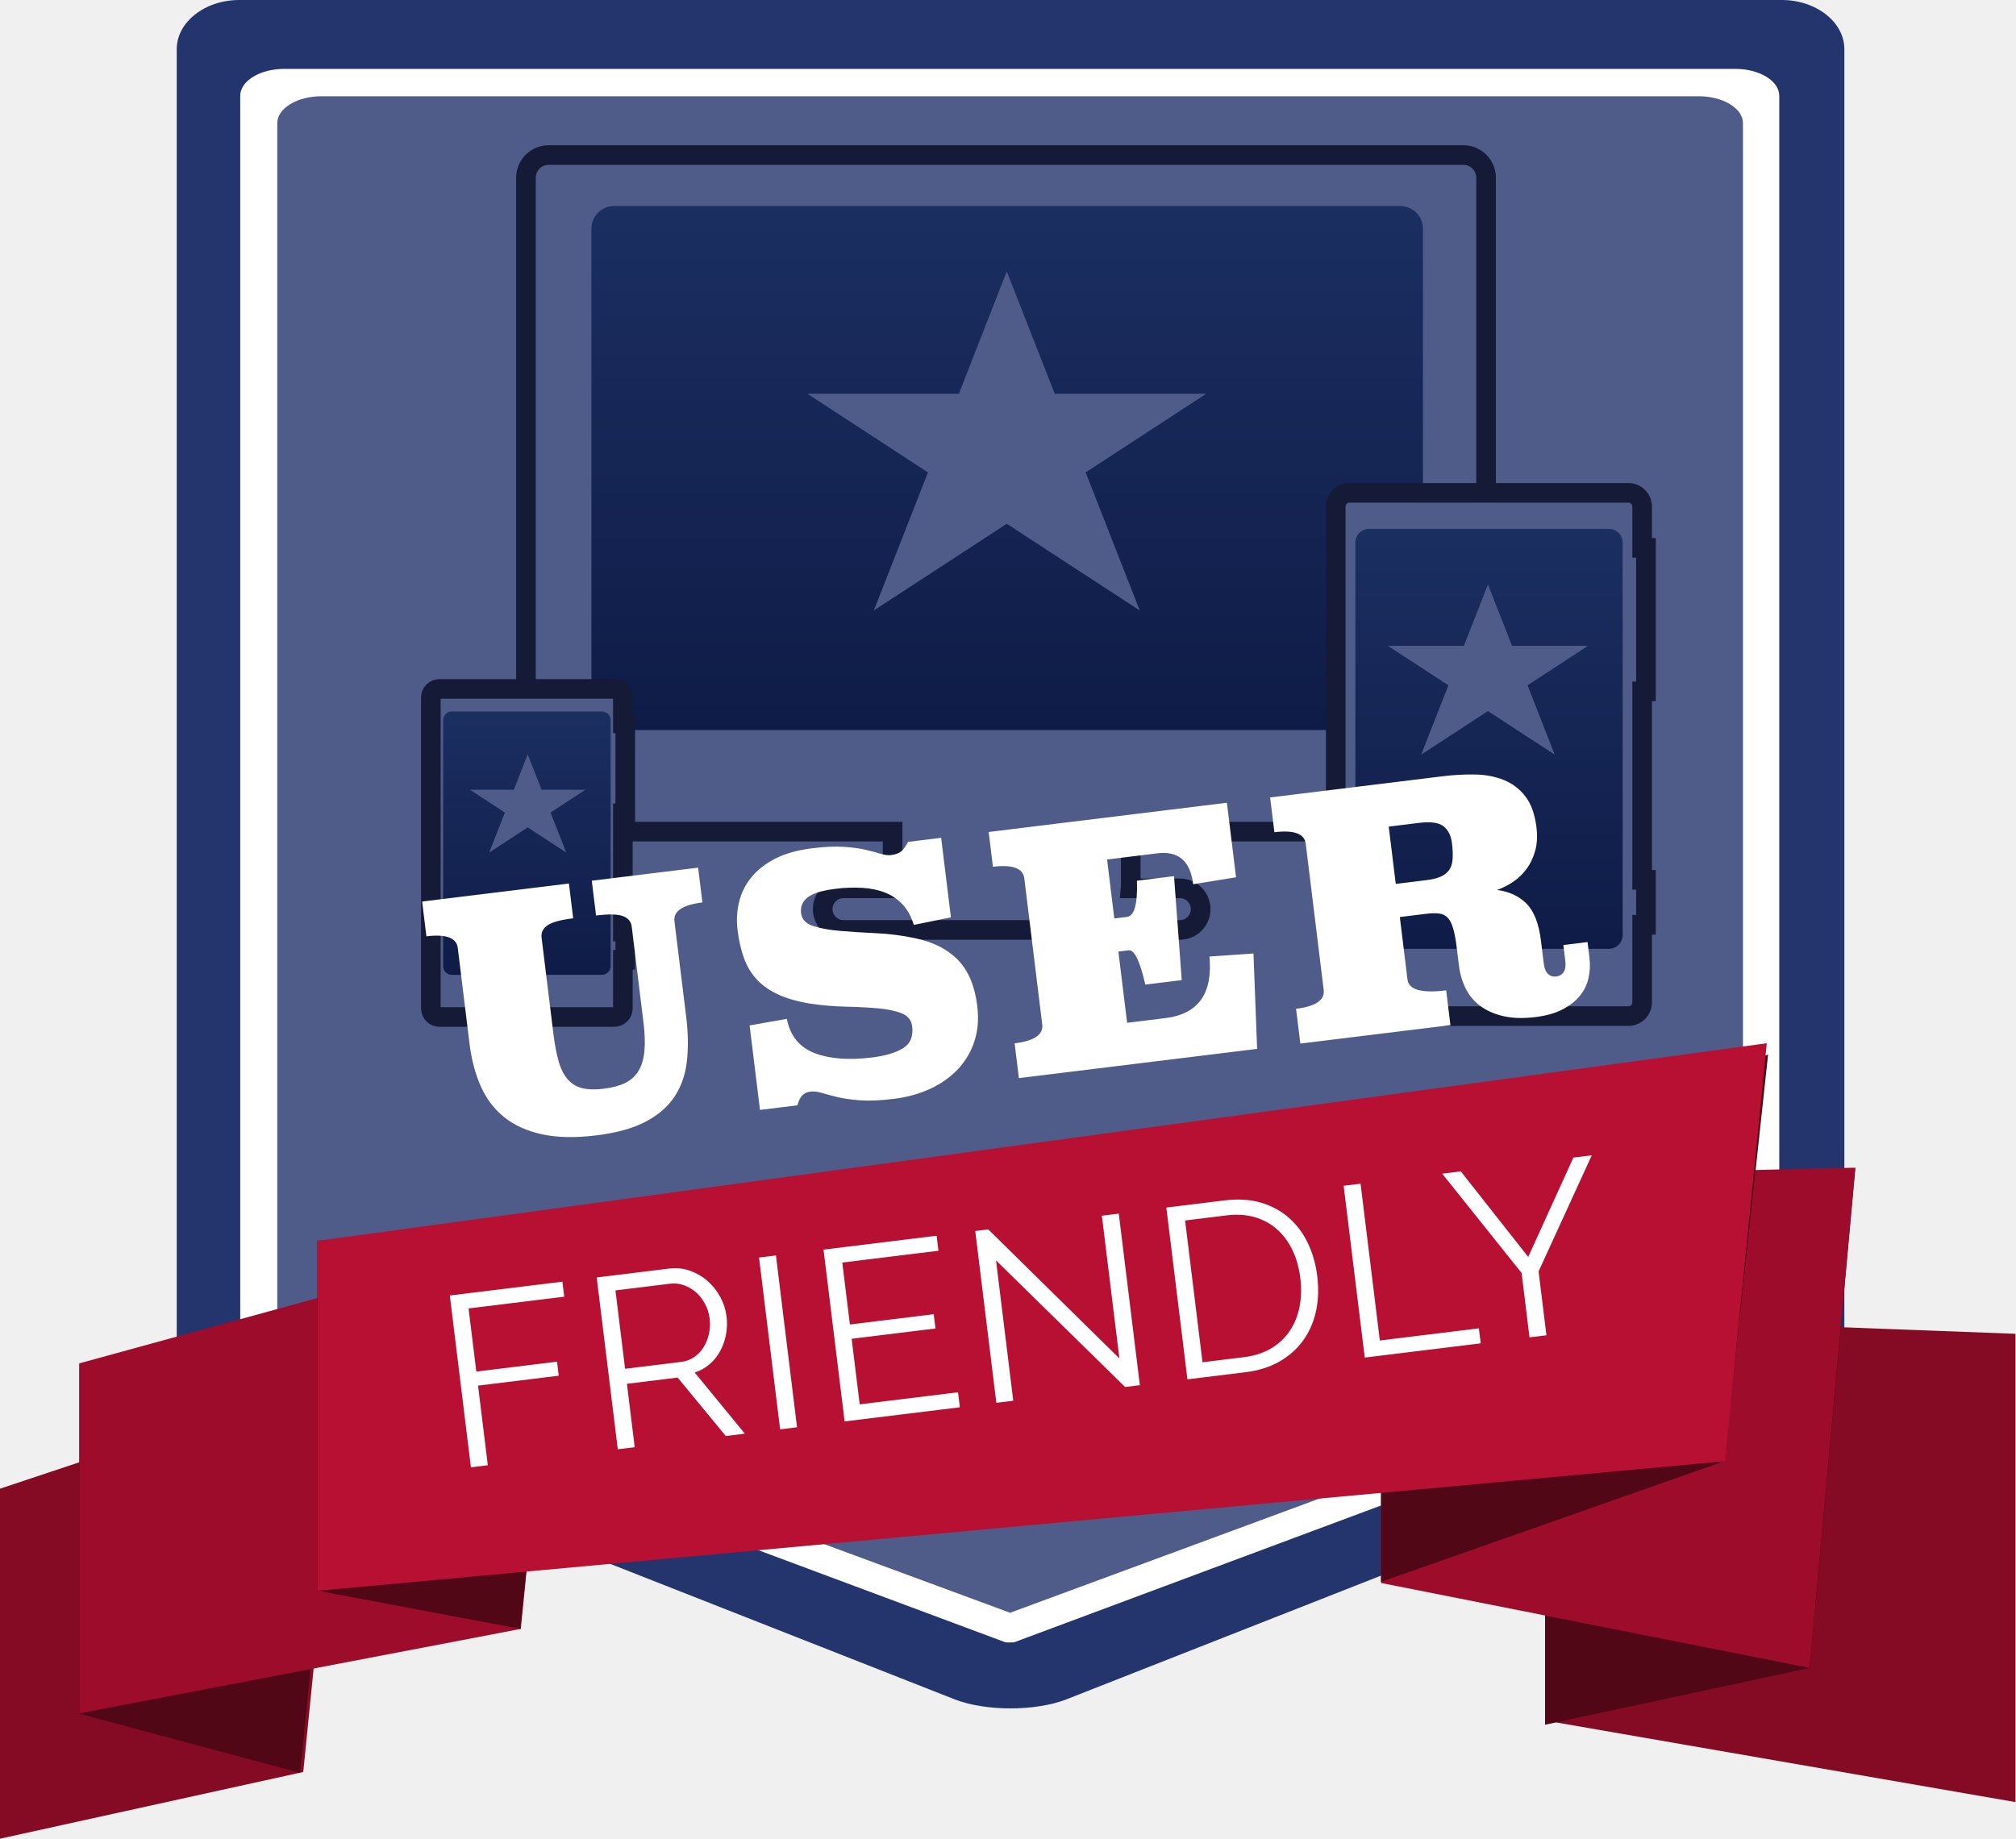
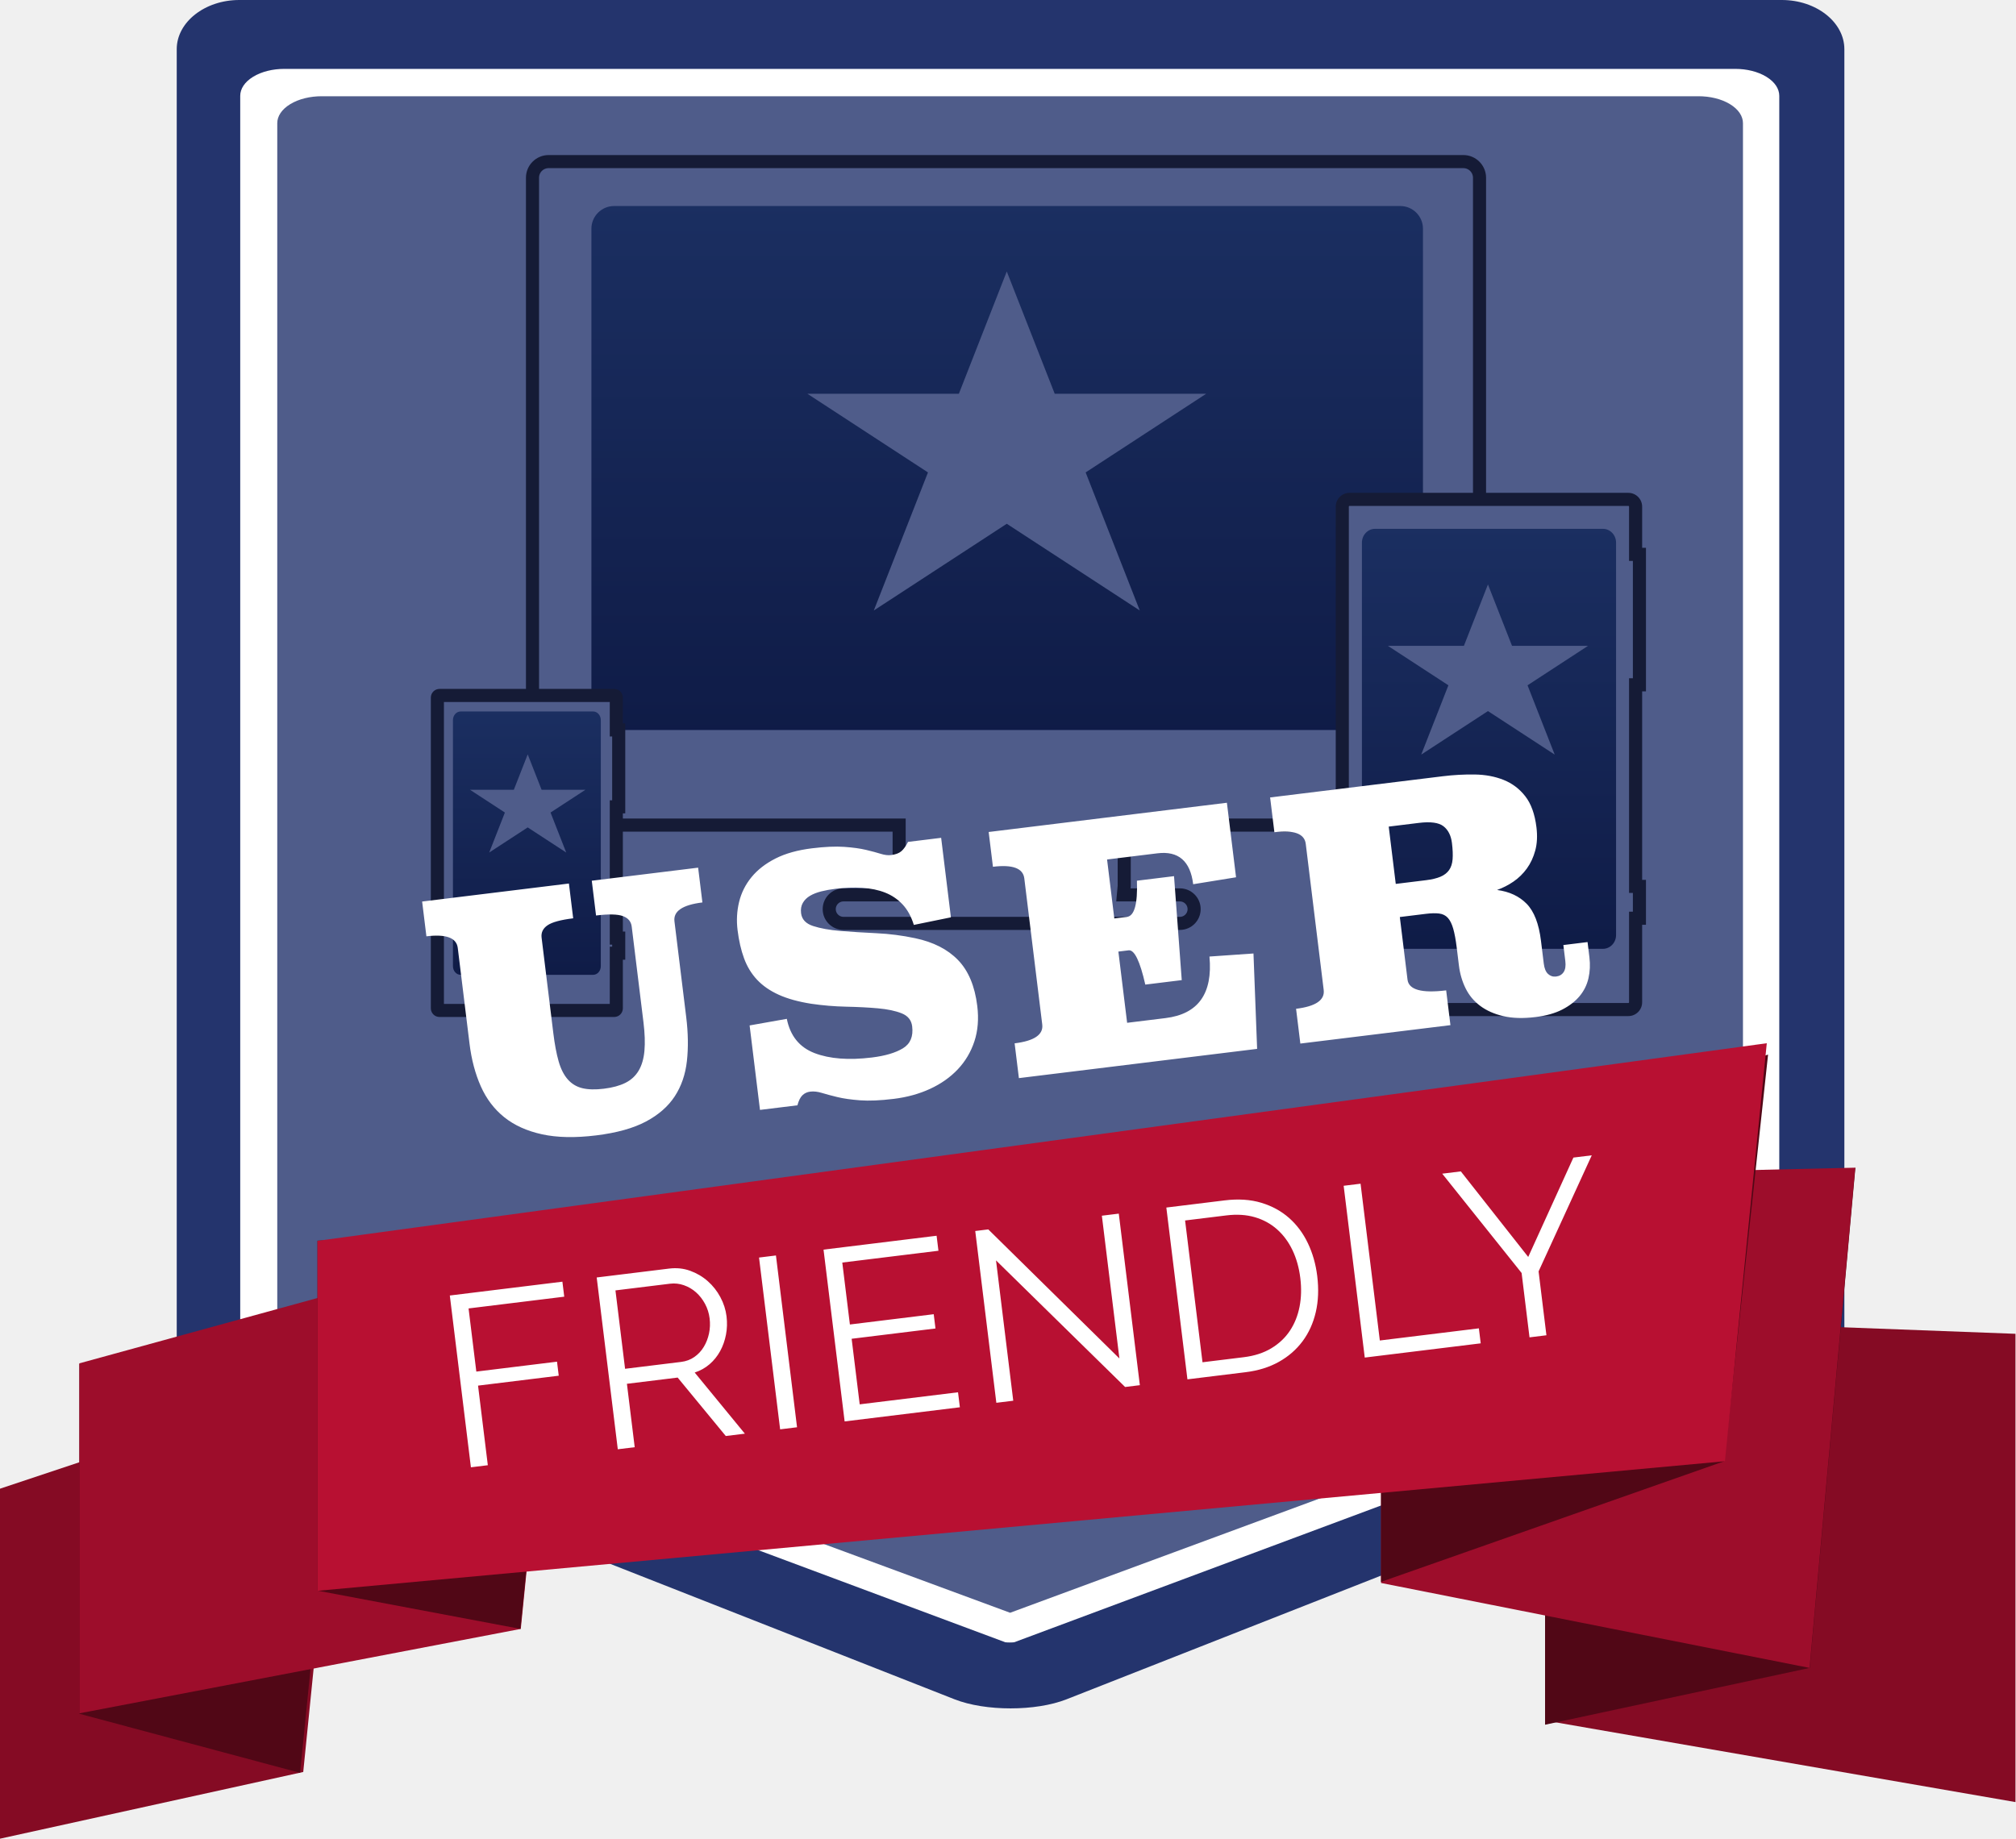
<svg xmlns="http://www.w3.org/2000/svg" xmlns:xlink="http://www.w3.org/1999/xlink" width="308px" height="281px" viewBox="0 0 308 281" version="1.1">
  <defs>
-     <path d="M15.36,18.824 C15.36,17.771 16.021,16.716 17.347,15.912 C18.672,15.107 20.409,14.706 22.145,14.706 L232.5,14.706 C234.237,14.706 235.972,15.107 237.297,15.912 C238.623,16.716 239.286,17.771 239.286,18.824 L239.286,205.107 L127.322,246.448 L15.36,205.107 L15.36,18.824 Z" id="path-1" />
-     <linearGradient x1="50%" y1="0%" x2="50%" y2="100%" id="linearGradient-3">
+     <path d="M0.36,4.824 C0.36,3.771 1.021,2.716 2.347,1.912 C3.672,1.107 5.409,0.706 7.145,0.706 L217.5,0.706 C219.237,0.706 220.972,1.107 222.297,1.912 C223.623,2.716 224.286,3.771 224.286,4.824 L224.286,191.107 L112.322,232.448 L0.36,191.107 L0.36,4.824 Z" id="path-1" />
+     <path d="M143.763,0.209 L4.016,0.209 C2.103,0.209 0.551,1.76 0.551,3.674 L0.551,100.135 C0.551,102.048 2.103,103.598 4.016,103.598 L56.566,103.598 L56.566,111.911 C56.566,112.034 56.59,112.145 56.603,112.264 L49.062,112.264 C47.309,112.264 45.885,113.687 45.885,115.441 C45.885,117.194 47.309,118.619 49.062,118.619 L100.456,118.619 C102.209,118.619 103.632,117.196 103.632,115.441 C103.632,113.687 102.209,112.264 100.456,112.264 L92.916,112.264 C92.926,112.149 92.953,112.034 92.953,111.911 L92.953,103.598 L143.77,103.598 C145.682,103.598 147.236,102.047 147.236,100.135 L147.236,3.674 C147.23,1.76 145.68,0.209 143.763,0.209 L143.763,0.209 Z" id="path-3" />
+     <mask id="mask-4" maskContentUnits="userSpaceOnUse" maskUnits="objectBoundingBox" x="0" y="0" width="146.684" height="118.411" fill="white">
+       <use xlink:href="#path-3" />
+     </mask>
+     <linearGradient x1="50%" y1="0%" x2="50%" y2="100%" id="linearGradient-5">
      <stop stop-color="#5681B3" offset="0%" />
      <stop stop-color="#314C83" offset="100%" />
    </linearGradient>
+     <path d="M29.722,6.058 L29.356,6.058 L29.356,2.115 C29.356,1.384 28.763,0.79 28.032,0.79 L1.344,0.79 C0.613,0.79 0.02,1.384 0.02,2.115 L0.02,49.597 C0.02,50.329 0.613,50.922 1.344,50.922 L28.032,50.922 C28.763,50.922 29.356,50.329 29.356,49.597 L29.356,42.175 L29.722,42.175 L29.722,37.868 L29.356,37.868 L29.356,19.809 L29.722,19.809 L29.722,6.058 Z" id="path-6" />
+     <mask id="mask-7" maskContentUnits="userSpaceOnUse" maskUnits="objectBoundingBox" x="0" y="0" width="29.702" height="50.133" fill="white">
+       <use xlink:href="#path-6" />
+     </mask>
+     <path d="M47.665,31.162 L47.665,9.229 L47.08,9.229 L47.08,2.941 C47.08,1.775 46.135,0.827 44.969,0.827 L2.38,0.827 C1.215,0.827 0.269,1.775 0.269,2.941 L0.269,78.672 C0.269,79.839 1.215,80.786 2.38,80.786 L44.969,80.786 C46.135,80.786 47.08,79.839 47.08,78.672 L47.08,66.834 L47.665,66.834 L47.665,59.964 L47.08,59.964 L47.08,31.162 L47.665,31.162 L47.665,31.162 Z" id="path-8" />
+     <mask id="mask-9" maskContentUnits="userSpaceOnUse" maskUnits="objectBoundingBox" x="0" y="0" width="47.397" height="79.959" fill="white">
+       <use xlink:href="#path-8" />
+     </mask>
  </defs>
  <g id="Page-1" stroke="none" stroke-width="1" fill="none" fill-rule="evenodd">
    <g id="Desktop" transform="translate(-106, -1023)">
      <g id="Group-4" transform="translate(106, 1023)">
-         <g id="Group" transform="translate(27, 0)">
-           <path d="M254.778,205.408 C254.778,209.543 250.934,214.436 246.238,216.284 L135.935,259.675 C131.233,261.521 123.546,261.521 118.842,259.675 L8.546,216.284 C3.844,214.436 0,209.543 0,205.408 L0,7.516 C0,3.383 4.298,0 9.554,0 L245.223,0 C250.483,0 254.778,3.383 254.778,7.516 L254.778,205.408" id="Fill-57" fill="#24346D" />
-           <path d="M127.267,250.989 C126.973,250.989 126.739,250.973 126.588,250.956 L11.154,207.906 C10.466,207.377 9.701,206.207 9.701,205.638 L9.701,14.647 C9.701,13.592 10.357,12.539 11.669,11.734 C12.982,10.93 14.7,10.527 16.42,10.527 L238.117,10.527 C239.835,10.527 241.554,10.93 242.866,11.734 C244.179,12.539 244.834,13.592 244.834,14.647 L244.834,205.638 C244.834,206.207 244.069,207.377 243.381,207.906 L127.946,250.956 C127.796,250.973 127.563,250.989 127.267,250.989" id="Fill-58" fill="#FFFFFF" />
+         <path d="M281.778,205.408 C281.778,209.543 277.934,214.436 273.238,216.284 L162.935,259.675 C158.233,261.521 150.546,261.521 145.842,259.675 L35.546,216.284 C30.844,214.436 27,209.543 27,205.408 L27,7.516 C27,3.383 31.298,0 36.554,0 L272.223,0 C277.483,0 281.778,3.383 281.778,7.516 L281.778,205.408" id="Fill-57" fill="#24346D" />
+         <path d="M154.267,250.989 C153.973,250.989 153.739,250.973 153.588,250.956 L38.154,207.906 C37.466,207.377 36.701,206.207 36.701,205.638 L36.701,14.647 C36.701,13.592 37.357,12.539 38.669,11.734 C39.982,10.93 41.7,10.527 43.42,10.527 L265.117,10.527 C266.835,10.527 268.554,10.93 269.866,11.734 C271.179,12.539 271.834,13.592 271.834,14.647 L271.834,205.638 C271.834,206.207 271.069,207.377 270.381,207.906 L154.946,250.956 C154.796,250.973 154.563,250.989 154.267,250.989" id="Fill-58" fill="#FFFFFF" />
+         <g id="Group-10" transform="translate(42, 14)">
          <mask id="mask-2" fill="white">
            <use xlink:href="#path-1" />
          </mask>
          <use id="Fill-59" fill-opacity="0.8" fill="#24346D" xlink:href="#path-1" />
          <g id="Group-2" style="mix-blend-mode: multiply;" mask="url(#mask-2)">
-             <g transform="translate(38.80315, 23.48415)">
-               <g id="Layer_8_14_" transform="translate(14.55118, 0)">
-                 <path d="M143.211,0.209 L3.465,0.209 C1.552,0.209 0,1.76 0,3.674 L0,100.135 C0,102.048 1.552,103.598 3.465,103.598 L56.015,103.598 L56.015,111.911 C56.015,112.034 56.039,112.145 56.052,112.264 L48.511,112.264 C46.757,112.264 45.334,113.687 45.334,115.441 C45.334,117.194 46.757,118.619 48.511,118.619 L99.905,118.619 C101.658,118.619 103.081,117.196 103.081,115.441 C103.081,113.687 101.658,112.264 99.905,112.264 L92.365,112.264 C92.375,112.149 92.402,112.034 92.402,111.911 L92.402,103.598 L143.219,103.598 C145.131,103.598 146.684,102.047 146.684,100.135 L146.684,3.674 C146.679,1.76 145.128,0.209 143.211,0.209 L143.211,0.209 Z" id="Shape" stroke="#444B64" stroke-width="3" fill="#FFFFFF" />
-                 <path d="M133.579,88.071 L13.464,88.071 C11.552,88.071 10,86.52 10,84.605 L10,11.465 C10,9.552 11.552,8 13.464,8 L133.579,8 C135.492,8 137.043,9.552 137.043,11.465 L137.043,84.605 C137.043,86.52 135.492,88.071 133.579,88.071 Z" id="Path" fill="url(#linearGradient-3)" />
-                 <polyline id="Fill-476" fill="#FFFFFF" points="85.507 48.706 103.921 36.689 80.786 36.689 73.458 18 66.138 36.689 43 36.689 61.419 48.706 53.143 69.805 73.458 56.554 93.777 69.805 85.507 48.706" />
+             <g transform="translate(23.80315, 9.48415)">
+               <g id="Group-11" transform="translate(14, 0)">
+                 <use id="Shape" stroke="#444B64" mask="url(#mask-4)" stroke-width="4" fill="#FFFFFF" xlink:href="#path-3" />
+                 <path d="M134.131,88.071 L14.015,88.071 C12.103,88.071 10.551,86.52 10.551,84.605 L10.551,11.465 C10.551,9.552 12.103,8 14.015,8 L134.131,8 C136.043,8 137.594,9.552 137.594,11.465 L137.594,84.605 C137.594,86.52 136.043,88.071 134.131,88.071 Z" id="Path" fill="url(#linearGradient-5)" />
+                 <polyline id="Fill-476" fill="#FFFFFF" points="86.059 48.706 104.472 36.689 81.337 36.689 74.009 18 66.689 36.689 43.551 36.689 61.97 48.706 53.695 69.805 74.009 56.554 94.329 69.805 86.059 48.706" />
              </g>
-               <g id="Capa_1" transform="translate(138.2362, 51.82709)">
-                 <path d="M47.429,30.335 L47.429,8.402 L46.844,8.402 L46.844,2.114 C46.844,0.948 45.899,-8.52651283e-14 44.732,-8.52651283e-14 L2.144,-8.52651283e-14 C0.978,-8.52651283e-14 0.032,0.948 0.032,2.114 L0.032,77.845 C0.032,79.012 0.978,79.959 2.144,79.959 L44.732,79.959 C45.898,79.959 46.844,79.012 46.844,77.845 L46.844,66.007 L47.429,66.007 L47.429,59.137 L46.844,59.137 L46.844,30.335 L47.429,30.335 L47.429,30.335 Z" id="Shape" stroke="#444B64" stroke-width="3" fill="#FFFFFF" />
-                 <path d="M43.865,67.566 C43.865,68.733 42.92,69.68 41.754,69.68 L5.143,69.68 C3.977,69.68 3.031,68.733 3.031,67.566 L3.031,7.614 C3.031,6.447 3.977,5.5 5.143,5.5 L41.754,5.5 C42.92,5.5 43.865,6.447 43.865,7.614 L43.865,67.566 L43.865,67.566 Z" id="Path" fill="url(#linearGradient-3)" />
-                 <polygon id="Fill-476" fill="#FFFFFF" points="38.575 23.38 26.964 23.38 23.286 14 19.613 23.38 8 23.38 17.244 29.411 13.091 40 23.286 33.35 33.484 40 29.334 29.411" />
+               <g id="Group-12" transform="translate(0, 81)">
+                 <use id="Shape" stroke="#444B64" mask="url(#mask-7)" stroke-width="4" fill="#FFFFFF" xlink:href="#path-6" />
+                 <path d="M25.987,43.152 C25.987,43.884 25.464,44.478 24.819,44.478 L4.565,44.478 C3.92,44.478 3.397,43.884 3.397,43.152 L3.397,5.563 C3.397,4.832 3.92,4.238 4.565,4.238 L24.819,4.238 C25.464,4.238 25.987,4.832 25.987,5.563 L25.987,43.152 L25.987,43.152 Z" id="Path" fill="url(#linearGradient-5)" />
+                 <polyline id="Fill-476" fill="#FFFFFF" points="18.308 19.68 23.639 16.201 16.941 16.201 14.819 10.79 12.7 16.201 6 16.201 11.333 19.68 8.937 25.79 14.819 21.953 20.702 25.79 18.308 19.68" />
              </g>
-               <g id="Capa_1" transform="translate(0, 81.78963)">
-                 <path d="M29.722,5.268 L29.356,5.268 L29.356,1.325 C29.356,0.594 28.763,0 28.032,0 L1.344,0 C0.613,0 0.02,0.594 0.02,1.325 L0.02,48.807 C0.02,49.539 0.613,50.133 1.344,50.133 L28.032,50.133 C28.763,50.133 29.356,49.539 29.356,48.807 L29.356,41.386 L29.722,41.386 L29.722,37.078 L29.356,37.078 L29.356,19.019 L29.722,19.019 L29.722,5.268 Z" id="Shape" stroke="#444B64" stroke-width="3" fill="#FFFFFF" />
-                 <path d="M27.489,42.363 C27.489,43.095 26.897,43.688 26.166,43.688 L3.223,43.688 C2.492,43.688 1.899,43.095 1.899,42.363 L1.899,4.774 C1.899,4.042 2.492,3.448 3.223,3.448 L26.166,3.448 C26.897,3.448 27.489,4.042 27.489,4.774 L27.489,42.363 L27.489,42.363 Z" id="Path" fill="url(#linearGradient-3)" />
-                 <polyline id="Fill-476" fill="#FFFFFF" points="18.308 18.891 23.639 15.411 16.941 15.411 14.819 10 12.7 15.411 6 15.411 11.333 18.891 8.937 25 14.819 21.163 20.702 25 18.308 18.891" />
+               <g id="Group-13" transform="translate(138, 51)">
+                 <use id="Shape" stroke="#444B64" mask="url(#mask-9)" stroke-width="4" fill="#FFFFFF" xlink:href="#path-8" />
+                 <path d="M43.097,68.393 C43.097,69.56 42.198,70.507 41.089,70.507 L6.275,70.507 C5.167,70.507 4.267,69.56 4.267,68.393 L4.267,8.441 C4.267,7.274 5.167,6.327 6.275,6.327 L41.089,6.327 C42.198,6.327 43.097,7.274 43.097,8.441 L43.097,68.393 L43.097,68.393 Z" id="Path" fill="url(#linearGradient-5)" />
+                 <polygon id="Fill-476" fill="#FFFFFF" points="38.811 24.207 27.2 24.207 23.522 14.827 19.849 24.207 8.236 24.207 17.48 30.238 13.327 40.827 23.522 34.177 33.721 40.827 29.57 30.238" />
              </g>
            </g>
          </g>
        </g>
        <path d="M108.624,132.176 C105.564,132.176 104.034,132.958 104.034,134.522 L104.034,149.261 C104.034,151.709 103.796,153.936 103.32,155.942 C102.844,157.948 102.011,159.656 100.821,161.067 C99.631,162.478 98.016,163.575 95.976,164.357 C93.936,165.139 91.335,165.53 88.173,165.53 C84.943,165.53 82.214,165.139 79.987,164.357 C77.76,163.575 75.958,162.478 74.581,161.067 C73.204,159.656 72.21,157.948 71.598,155.942 C70.986,153.936 70.68,151.709 70.68,149.261 L70.68,134.522 C70.68,132.958 69.167,132.176 66.141,132.176 L66.141,126.821 L88.734,126.821 L88.734,132.176 C86.796,132.176 85.453,132.371 84.705,132.762 C83.957,133.153 83.583,133.74 83.583,134.522 L83.583,149.261 C83.583,150.961 83.676,152.406 83.863,153.596 C84.05,154.786 84.399,155.755 84.909,156.503 C85.419,157.251 86.099,157.786 86.949,158.109 C87.799,158.432 88.887,158.594 90.213,158.594 C91.539,158.594 92.661,158.432 93.579,158.109 C94.497,157.786 95.245,157.251 95.823,156.503 C96.401,155.755 96.817,154.786 97.072,153.596 C97.327,152.406 97.455,150.961 97.455,149.261 L97.455,134.522 C97.455,133.74 97.072,133.153 96.307,132.762 C95.542,132.371 94.191,132.176 92.253,132.176 L92.253,126.821 L108.624,126.821 L108.624,132.176 Z M146.03,139.061 L140.267,139.52 C140.029,138.194 139.587,137.089 138.941,136.205 C138.295,135.321 137.487,134.615 136.518,134.088 C135.549,133.561 134.427,133.179 133.152,132.941 C131.877,132.703 130.509,132.584 129.047,132.584 C128.265,132.584 127.534,132.626 126.854,132.711 C126.174,132.796 125.579,132.949 125.069,133.17 C124.559,133.391 124.151,133.706 123.845,134.114 C123.539,134.522 123.386,135.032 123.386,135.644 C123.386,136.596 123.913,137.318 124.967,137.811 C126.021,138.304 127.364,138.721 128.996,139.061 C130.628,139.401 132.438,139.741 134.427,140.081 C136.416,140.421 138.346,140.914 140.216,141.56 C142.902,142.478 144.933,143.846 146.31,145.665 C147.687,147.484 148.376,149.924 148.376,152.984 C148.376,154.99 148.01,156.766 147.279,158.313 C146.548,159.86 145.537,161.169 144.245,162.24 C142.953,163.311 141.431,164.127 139.68,164.688 C137.929,165.249 136.034,165.53 133.994,165.53 C131.92,165.53 130.203,165.394 128.843,165.122 C127.483,164.85 126.352,164.544 125.451,164.204 C124.55,163.864 123.794,163.558 123.182,163.286 C122.57,163.014 121.992,162.878 121.448,162.878 C120.972,162.878 120.555,163.014 120.198,163.286 C119.841,163.558 119.527,164.034 119.255,164.714 L113.492,164.714 L113.492,151.709 L119.255,151.403 C119.459,154.055 120.649,155.959 122.825,157.115 C125.001,158.271 127.874,158.849 131.444,158.849 C133.484,158.849 135.107,158.577 136.314,158.033 C137.521,157.489 138.125,156.435 138.125,154.871 C138.125,153.919 137.674,153.196 136.773,152.703 C135.872,152.21 134.708,151.811 133.28,151.505 C131.852,151.199 130.254,150.918 128.486,150.663 C126.718,150.408 124.967,150.043 123.233,149.567 C121.329,149.023 119.748,148.368 118.49,147.603 C117.232,146.838 116.229,145.946 115.481,144.926 C114.733,143.906 114.206,142.741 113.9,141.432 C113.594,140.123 113.441,138.653 113.441,137.021 C113.441,135.525 113.696,134.105 114.206,132.762 C114.716,131.419 115.498,130.246 116.552,129.243 C117.606,128.24 118.932,127.45 120.53,126.872 C122.128,126.294 124.032,126.005 126.242,126.005 C128.214,126.005 129.854,126.132 131.163,126.387 C132.472,126.642 133.56,126.931 134.427,127.254 C135.294,127.577 136.008,127.866 136.569,128.121 C137.13,128.376 137.649,128.504 138.125,128.504 C138.805,128.504 139.34,128.376 139.731,128.121 C140.122,127.866 140.522,127.433 140.93,126.821 L146.03,126.821 L146.03,139.061 Z M190.014,138.296 L183.384,138.551 C183.384,134.981 181.769,133.196 178.539,133.196 L170.787,133.196 L170.787,142.274 L172.725,142.274 C173.881,142.274 174.612,140.506 174.918,136.97 L180.63,136.97 L179.865,152.882 L174.255,152.882 C173.881,149.21 173.252,147.374 172.368,147.374 L170.787,147.374 L170.787,158.339 L176.703,158.339 C181.735,158.339 184.336,155.5 184.506,149.822 L191.238,150.179 L190.014,164.714 L153.345,164.714 L153.345,159.359 C156.371,159.359 157.884,158.577 157.884,157.013 L157.884,134.522 C157.884,132.958 156.371,132.176 153.345,132.176 L153.345,126.821 L190.014,126.821 L190.014,138.296 Z M232.826,165.071 C230.922,165.071 229.298,164.824 227.955,164.331 C226.612,163.838 225.507,163.175 224.64,162.342 C223.773,161.509 223.144,160.532 222.753,159.41 C222.362,158.288 222.167,157.098 222.167,155.84 L222.167,153.035 C222.167,151.845 222.107,150.876 221.988,150.128 C221.869,149.38 221.665,148.802 221.376,148.394 C221.087,147.986 220.679,147.714 220.152,147.578 C219.625,147.442 218.954,147.374 218.138,147.374 L214.109,147.374 L214.109,157.013 C214.109,158.577 215.996,159.359 219.77,159.359 L219.77,164.714 L196.667,164.714 L196.667,159.359 C199.693,159.359 201.206,158.577 201.206,157.013 L201.206,134.522 C201.206,132.958 199.693,132.176 196.667,132.176 L196.667,126.821 L223.238,126.821 C224.904,126.821 226.536,126.931 228.134,127.152 C229.732,127.373 231.151,127.824 232.392,128.504 C233.633,129.184 234.628,130.144 235.376,131.385 C236.124,132.626 236.498,134.267 236.498,136.307 C236.498,137.633 236.294,138.797 235.886,139.8 C235.478,140.803 234.942,141.662 234.279,142.376 C233.616,143.09 232.86,143.668 232.01,144.11 C231.16,144.552 230.276,144.875 229.358,145.079 C231.194,145.555 232.605,146.439 233.591,147.731 C234.577,149.023 235.07,150.978 235.07,153.596 L235.07,157.115 C235.07,157.863 235.223,158.415 235.529,158.772 C235.835,159.129 236.226,159.308 236.702,159.308 C237.212,159.308 237.62,159.129 237.926,158.772 C238.232,158.415 238.385,157.863 238.385,157.115 L238.385,154.667 L242.108,154.667 L242.108,157.013 C242.108,158.135 241.929,159.189 241.572,160.175 C241.215,161.161 240.654,162.011 239.889,162.725 C239.124,163.439 238.164,164.008 237.008,164.433 C235.852,164.858 234.458,165.071 232.826,165.071 L232.826,165.071 Z M214.109,142.274 L218.75,142.274 C219.668,142.274 220.424,142.189 221.019,142.019 C221.614,141.849 222.09,141.568 222.447,141.177 C222.804,140.786 223.051,140.259 223.187,139.596 C223.323,138.933 223.391,138.109 223.391,137.123 C223.391,135.967 223.068,135.066 222.422,134.42 C221.776,133.774 220.552,133.451 218.75,133.451 L214.109,133.451 L214.109,142.274 Z" id="USER-Copy" fill="#FFFFFF" transform="translate(154.7874, 145.7673) rotate(-7) translate(-154.7874, -145.7673) " />
        <g id="Group-3" transform="translate(0, 159)">
          <polyline id="Fill-73" fill="#850B24" points="236.052 42.11 307.919 44.82 307.919 116.379 236.052 103.913 236.052 42.11" />
          <polyline id="Fill-74" fill="#510716" points="236.052 42.753 283.465 19.435 276.489 95.874 236.052 104.556 236.052 42.753" />
          <polyline id="Fill-75" fill="#9D0D2B" points="276.461 95.874 210.992 82.894 210.992 21.091 283.438 19.435 276.461 95.874" />
          <polygon id="Fill-76" fill="#510716" points="210.992 82.726 210.992 20.923 270.122 2.153 263.426 64.292" />
          <polyline id="Fill-77" fill="#850B24" points="46.328 111.778 0 121.972 0 68.491 52.431 51.017 46.328 111.778" />
          <polyline id="Fill-78" fill="#510716" points="45.845 111.913 12.126 102.879 12.126 49.398 51.949 51.153 45.845 111.913" />
          <polyline id="Fill-79" fill="#9D0D2B" points="79.563 89.914 12.126 102.814 12.126 49.332 85.665 29.153 79.563 89.914" />
          <polyline id="Fill-80" fill="#510716" points="79.508 89.914 48.504 84.068 48.504 30.587 85.609 29.153 79.508 89.914" />
          <polygon id="Fill-81" fill="#B81032" points="48.504 84.094 48.504 30.613 269.926 0.416 263.532 64.292" />
          <path d="M69.678,54.607 L69.678,28.158 L87.008,28.158 L87.008,30.468 L72.281,30.468 L72.281,40.191 L84.702,40.191 L84.702,42.351 L72.281,42.351 L72.281,54.607 L69.678,54.607 Z M92.287,54.607 L92.287,28.158 L103.443,28.158 C104.583,28.158 105.631,28.4 106.585,28.884 C107.54,29.369 108.364,30.002 109.058,30.784 C109.753,31.567 110.292,32.454 110.676,33.448 C111.06,34.441 111.252,35.447 111.252,36.465 C111.252,37.434 111.11,38.359 110.825,39.241 C110.54,40.122 110.143,40.917 109.635,41.625 C109.127,42.333 108.513,42.929 107.794,43.413 C107.075,43.897 106.269,44.226 105.377,44.4 L111.847,54.607 L108.91,54.607 L102.699,44.847 L94.89,44.847 L94.89,54.607 L92.287,54.607 Z M94.89,42.537 L103.517,42.537 C104.286,42.537 104.986,42.37 105.618,42.034 C106.251,41.699 106.79,41.246 107.236,40.675 C107.682,40.104 108.029,39.458 108.277,38.738 C108.525,38.017 108.649,37.26 108.649,36.465 C108.649,35.671 108.507,34.907 108.222,34.174 C107.937,33.442 107.552,32.802 107.069,32.256 C106.585,31.709 106.015,31.275 105.358,30.952 C104.701,30.629 104.013,30.468 103.294,30.468 L94.89,30.468 L94.89,42.537 Z M117.275,54.607 L117.275,28.158 L119.878,28.158 L119.878,54.607 L117.275,54.607 Z M144.941,52.298 L144.941,54.607 L127.203,54.607 L127.203,28.158 L144.607,28.158 L144.607,30.468 L129.806,30.468 L129.806,40.004 L142.71,40.004 L142.71,42.202 L129.806,42.202 L129.806,52.298 L144.941,52.298 Z M153.158,33.001 L153.158,54.607 L150.555,54.607 L150.555,28.158 L152.563,28.158 L170.041,50.174 L170.041,28.195 L172.645,28.195 L172.645,54.607 L170.376,54.607 L153.158,33.001 Z M179.969,54.607 L179.969,28.158 L188.931,28.158 C191.039,28.158 192.879,28.506 194.454,29.201 C196.028,29.896 197.342,30.84 198.396,32.032 C199.449,33.224 200.243,34.621 200.776,36.223 C201.309,37.825 201.575,39.532 201.575,41.345 C201.575,43.357 201.278,45.176 200.683,46.803 C200.088,48.43 199.239,49.82 198.135,50.975 C197.032,52.13 195.706,53.024 194.156,53.657 C192.607,54.291 190.865,54.607 188.931,54.607 L179.969,54.607 Z M198.972,41.345 C198.972,39.756 198.749,38.297 198.303,36.968 C197.856,35.639 197.206,34.491 196.35,33.522 C195.495,32.554 194.447,31.802 193.208,31.269 C191.968,30.735 190.543,30.468 188.931,30.468 L182.572,30.468 L182.572,52.298 L188.931,52.298 C190.568,52.298 192.012,52.018 193.264,51.459 C194.516,50.901 195.563,50.131 196.406,49.15 C197.249,48.169 197.887,47.014 198.321,45.685 C198.755,44.357 198.972,42.91 198.972,41.345 L198.972,41.345 Z M207.263,54.607 L207.263,28.158 L209.866,28.158 L209.866,52.298 L225.113,52.298 L225.113,54.607 L207.263,54.607 Z M225.298,28.158 L233.925,42.388 L242.627,28.158 L245.454,28.158 L235.227,44.773 L235.227,54.607 L232.624,54.607 L232.624,44.698 L222.434,28.158 L225.298,28.158 Z" id="FRIENDLY" fill="#FFFFFF" transform="translate(157.5658, 41.38258) rotate(-7) translate(-157.5658, -41.38258) " />
        </g>
      </g>
    </g>
  </g>
</svg>
